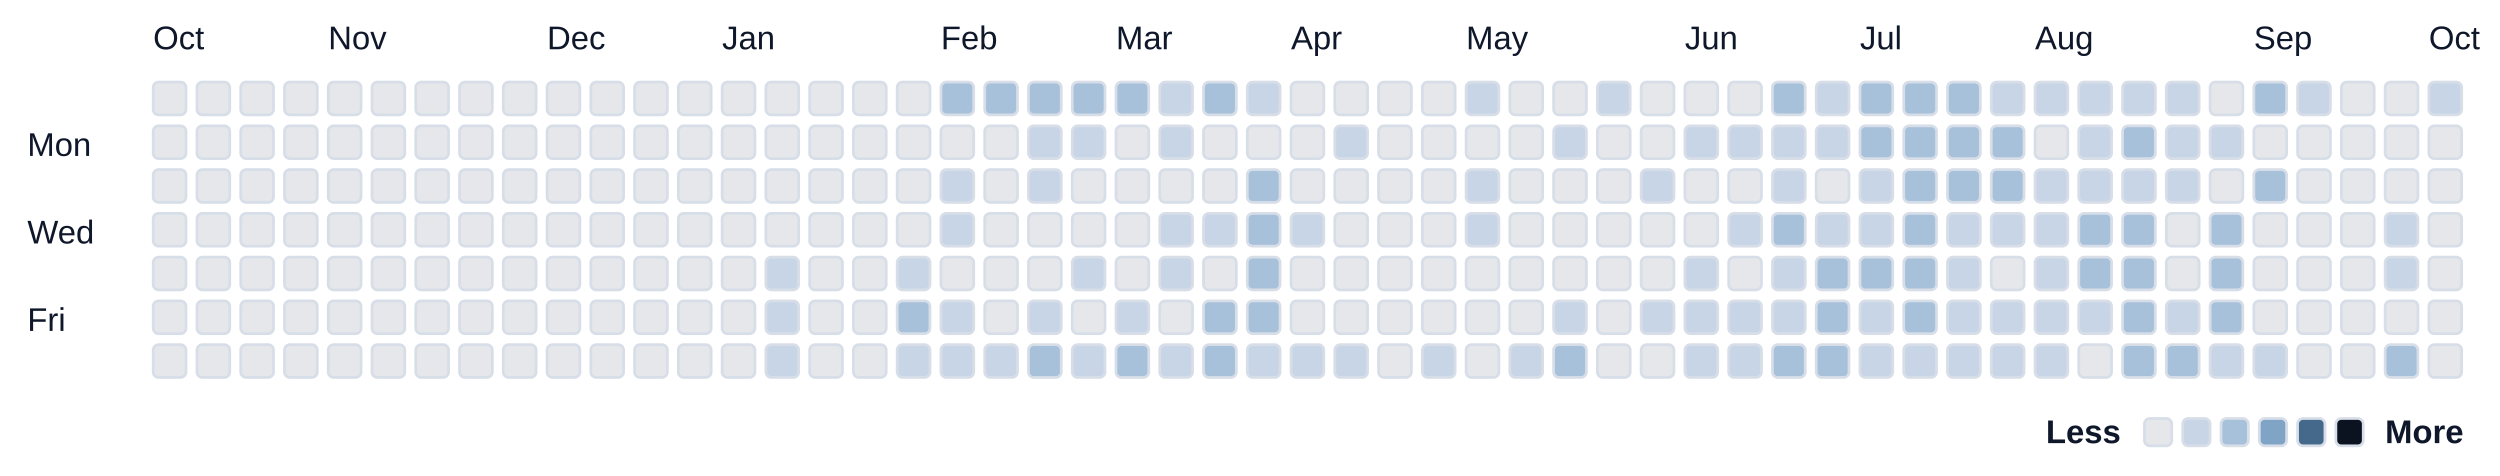
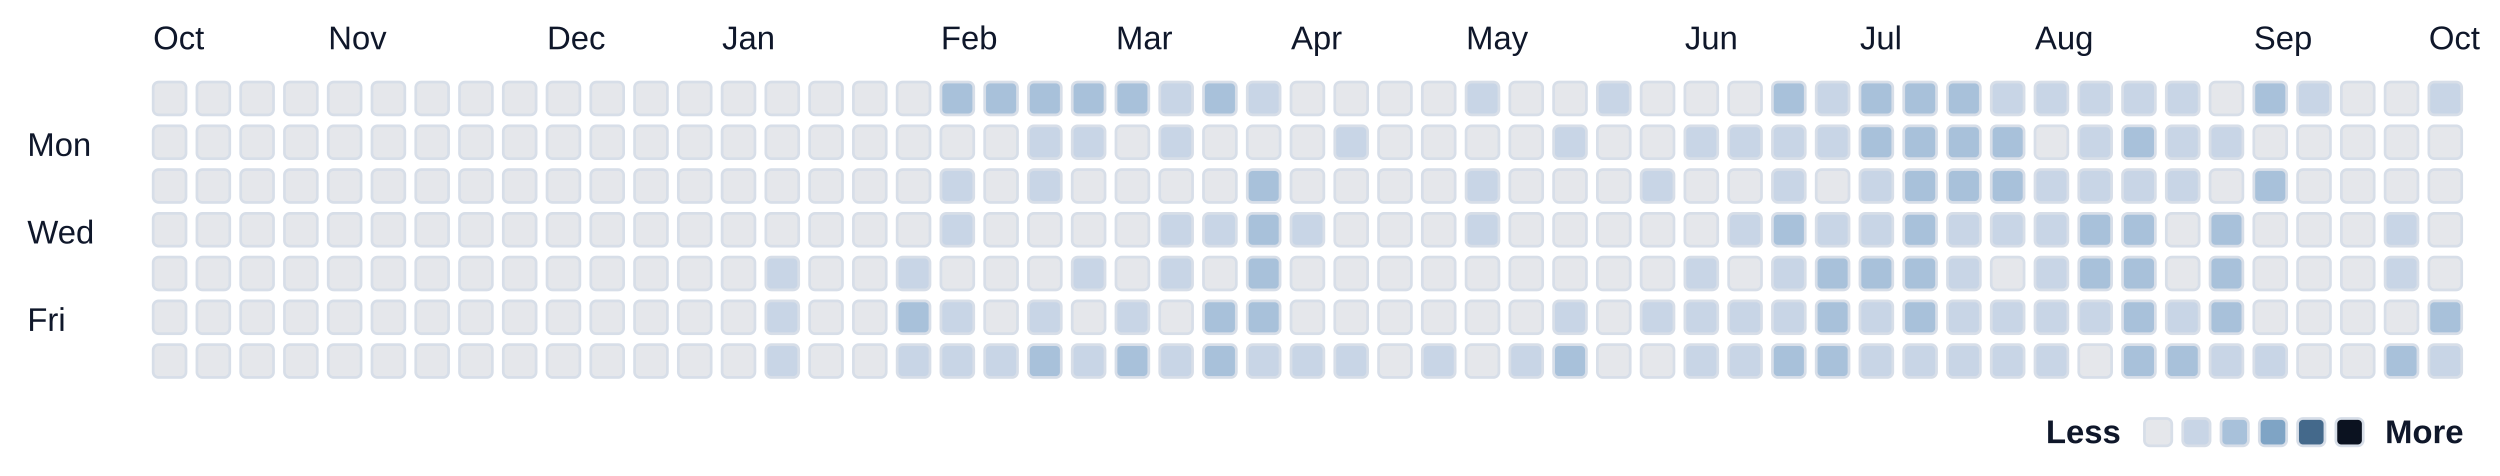
<svg xmlns="http://www.w3.org/2000/svg" baseProfile="tiny" height="174" version="1.2" width="914">
  <defs />
  <text fill="#0F172A" font-family="Segoe UI, Arial, sans-serif" font-size="12px" x="56" y="18">Oct</text>
  <text fill="#0F172A" font-family="Segoe UI, Arial, sans-serif" font-size="12px" x="120" y="18">Nov</text>
  <text fill="#0F172A" font-family="Segoe UI, Arial, sans-serif" font-size="12px" x="200" y="18">Dec</text>
  <text fill="#0F172A" font-family="Segoe UI, Arial, sans-serif" font-size="12px" x="264" y="18">Jan</text>
  <text fill="#0F172A" font-family="Segoe UI, Arial, sans-serif" font-size="12px" x="344" y="18">Feb</text>
  <text fill="#0F172A" font-family="Segoe UI, Arial, sans-serif" font-size="12px" x="408" y="18">Mar</text>
  <text fill="#0F172A" font-family="Segoe UI, Arial, sans-serif" font-size="12px" x="472" y="18">Apr</text>
  <text fill="#0F172A" font-family="Segoe UI, Arial, sans-serif" font-size="12px" x="536" y="18">May</text>
  <text fill="#0F172A" font-family="Segoe UI, Arial, sans-serif" font-size="12px" x="616" y="18">Jun</text>
  <text fill="#0F172A" font-family="Segoe UI, Arial, sans-serif" font-size="12px" x="680" y="18">Jul</text>
  <text fill="#0F172A" font-family="Segoe UI, Arial, sans-serif" font-size="12px" x="744" y="18">Aug</text>
  <text fill="#0F172A" font-family="Segoe UI, Arial, sans-serif" font-size="12px" x="824" y="18">Sep</text>
  <text fill="#0F172A" font-family="Segoe UI, Arial, sans-serif" font-size="12px" x="888" y="18">Oct</text>
  <text fill="#0F172A" font-family="Segoe UI, Arial, sans-serif" font-size="12px" x="10" y="57">Mon</text>
  <text fill="#0F172A" font-family="Segoe UI, Arial, sans-serif" font-size="12px" x="10" y="89">Wed</text>
  <text fill="#0F172A" font-family="Segoe UI, Arial, sans-serif" font-size="12px" x="10" y="121">Fri</text>
  <rect fill="#E5E7EB" height="12" rx="2" ry="2" stroke="#D7DEE8" stroke-width="1" width="12" x="56" y="30" />
  <rect fill="#E5E7EB" height="12" rx="2" ry="2" stroke="#D7DEE8" stroke-width="1" width="12" x="56" y="46" />
  <rect fill="#E5E7EB" height="12" rx="2" ry="2" stroke="#D7DEE8" stroke-width="1" width="12" x="56" y="62" />
  <rect fill="#E5E7EB" height="12" rx="2" ry="2" stroke="#D7DEE8" stroke-width="1" width="12" x="56" y="78" />
  <rect fill="#E5E7EB" height="12" rx="2" ry="2" stroke="#D7DEE8" stroke-width="1" width="12" x="56" y="94" />
  <rect fill="#E5E7EB" height="12" rx="2" ry="2" stroke="#D7DEE8" stroke-width="1" width="12" x="56" y="110" />
  <rect fill="#E5E7EB" height="12" rx="2" ry="2" stroke="#D7DEE8" stroke-width="1" width="12" x="56" y="126" />
  <rect fill="#E5E7EB" height="12" rx="2" ry="2" stroke="#D7DEE8" stroke-width="1" width="12" x="72" y="30" />
  <rect fill="#E5E7EB" height="12" rx="2" ry="2" stroke="#D7DEE8" stroke-width="1" width="12" x="72" y="46" />
  <rect fill="#E5E7EB" height="12" rx="2" ry="2" stroke="#D7DEE8" stroke-width="1" width="12" x="72" y="62" />
  <rect fill="#E5E7EB" height="12" rx="2" ry="2" stroke="#D7DEE8" stroke-width="1" width="12" x="72" y="78" />
  <rect fill="#E5E7EB" height="12" rx="2" ry="2" stroke="#D7DEE8" stroke-width="1" width="12" x="72" y="94" />
  <rect fill="#E5E7EB" height="12" rx="2" ry="2" stroke="#D7DEE8" stroke-width="1" width="12" x="72" y="110" />
  <rect fill="#E5E7EB" height="12" rx="2" ry="2" stroke="#D7DEE8" stroke-width="1" width="12" x="72" y="126" />
  <rect fill="#E5E7EB" height="12" rx="2" ry="2" stroke="#D7DEE8" stroke-width="1" width="12" x="88" y="30" />
  <rect fill="#E5E7EB" height="12" rx="2" ry="2" stroke="#D7DEE8" stroke-width="1" width="12" x="88" y="46" />
  <rect fill="#E5E7EB" height="12" rx="2" ry="2" stroke="#D7DEE8" stroke-width="1" width="12" x="88" y="62" />
  <rect fill="#E5E7EB" height="12" rx="2" ry="2" stroke="#D7DEE8" stroke-width="1" width="12" x="88" y="78" />
  <rect fill="#E5E7EB" height="12" rx="2" ry="2" stroke="#D7DEE8" stroke-width="1" width="12" x="88" y="94" />
  <rect fill="#E5E7EB" height="12" rx="2" ry="2" stroke="#D7DEE8" stroke-width="1" width="12" x="88" y="110" />
  <rect fill="#E5E7EB" height="12" rx="2" ry="2" stroke="#D7DEE8" stroke-width="1" width="12" x="88" y="126" />
  <rect fill="#E5E7EB" height="12" rx="2" ry="2" stroke="#D7DEE8" stroke-width="1" width="12" x="104" y="30" />
  <rect fill="#E5E7EB" height="12" rx="2" ry="2" stroke="#D7DEE8" stroke-width="1" width="12" x="104" y="46" />
  <rect fill="#E5E7EB" height="12" rx="2" ry="2" stroke="#D7DEE8" stroke-width="1" width="12" x="104" y="62" />
  <rect fill="#E5E7EB" height="12" rx="2" ry="2" stroke="#D7DEE8" stroke-width="1" width="12" x="104" y="78" />
  <rect fill="#E5E7EB" height="12" rx="2" ry="2" stroke="#D7DEE8" stroke-width="1" width="12" x="104" y="94" />
  <rect fill="#E5E7EB" height="12" rx="2" ry="2" stroke="#D7DEE8" stroke-width="1" width="12" x="104" y="110" />
  <rect fill="#E5E7EB" height="12" rx="2" ry="2" stroke="#D7DEE8" stroke-width="1" width="12" x="104" y="126" />
  <rect fill="#E5E7EB" height="12" rx="2" ry="2" stroke="#D7DEE8" stroke-width="1" width="12" x="120" y="30" />
  <rect fill="#E5E7EB" height="12" rx="2" ry="2" stroke="#D7DEE8" stroke-width="1" width="12" x="120" y="46" />
  <rect fill="#E5E7EB" height="12" rx="2" ry="2" stroke="#D7DEE8" stroke-width="1" width="12" x="120" y="62" />
  <rect fill="#E5E7EB" height="12" rx="2" ry="2" stroke="#D7DEE8" stroke-width="1" width="12" x="120" y="78" />
  <rect fill="#E5E7EB" height="12" rx="2" ry="2" stroke="#D7DEE8" stroke-width="1" width="12" x="120" y="94" />
  <rect fill="#E5E7EB" height="12" rx="2" ry="2" stroke="#D7DEE8" stroke-width="1" width="12" x="120" y="110" />
  <rect fill="#E5E7EB" height="12" rx="2" ry="2" stroke="#D7DEE8" stroke-width="1" width="12" x="120" y="126" />
  <rect fill="#E5E7EB" height="12" rx="2" ry="2" stroke="#D7DEE8" stroke-width="1" width="12" x="136" y="30" />
  <rect fill="#E5E7EB" height="12" rx="2" ry="2" stroke="#D7DEE8" stroke-width="1" width="12" x="136" y="46" />
  <rect fill="#E5E7EB" height="12" rx="2" ry="2" stroke="#D7DEE8" stroke-width="1" width="12" x="136" y="62" />
  <rect fill="#E5E7EB" height="12" rx="2" ry="2" stroke="#D7DEE8" stroke-width="1" width="12" x="136" y="78" />
  <rect fill="#E5E7EB" height="12" rx="2" ry="2" stroke="#D7DEE8" stroke-width="1" width="12" x="136" y="94" />
  <rect fill="#E5E7EB" height="12" rx="2" ry="2" stroke="#D7DEE8" stroke-width="1" width="12" x="136" y="110" />
  <rect fill="#E5E7EB" height="12" rx="2" ry="2" stroke="#D7DEE8" stroke-width="1" width="12" x="136" y="126" />
  <rect fill="#E5E7EB" height="12" rx="2" ry="2" stroke="#D7DEE8" stroke-width="1" width="12" x="152" y="30" />
  <rect fill="#E5E7EB" height="12" rx="2" ry="2" stroke="#D7DEE8" stroke-width="1" width="12" x="152" y="46" />
  <rect fill="#E5E7EB" height="12" rx="2" ry="2" stroke="#D7DEE8" stroke-width="1" width="12" x="152" y="62" />
  <rect fill="#E5E7EB" height="12" rx="2" ry="2" stroke="#D7DEE8" stroke-width="1" width="12" x="152" y="78" />
  <rect fill="#E5E7EB" height="12" rx="2" ry="2" stroke="#D7DEE8" stroke-width="1" width="12" x="152" y="94" />
  <rect fill="#E5E7EB" height="12" rx="2" ry="2" stroke="#D7DEE8" stroke-width="1" width="12" x="152" y="110" />
  <rect fill="#E5E7EB" height="12" rx="2" ry="2" stroke="#D7DEE8" stroke-width="1" width="12" x="152" y="126" />
  <rect fill="#E5E7EB" height="12" rx="2" ry="2" stroke="#D7DEE8" stroke-width="1" width="12" x="168" y="30" />
  <rect fill="#E5E7EB" height="12" rx="2" ry="2" stroke="#D7DEE8" stroke-width="1" width="12" x="168" y="46" />
  <rect fill="#E5E7EB" height="12" rx="2" ry="2" stroke="#D7DEE8" stroke-width="1" width="12" x="168" y="62" />
  <rect fill="#E5E7EB" height="12" rx="2" ry="2" stroke="#D7DEE8" stroke-width="1" width="12" x="168" y="78" />
  <rect fill="#E5E7EB" height="12" rx="2" ry="2" stroke="#D7DEE8" stroke-width="1" width="12" x="168" y="94" />
  <rect fill="#E5E7EB" height="12" rx="2" ry="2" stroke="#D7DEE8" stroke-width="1" width="12" x="168" y="110" />
  <rect fill="#E5E7EB" height="12" rx="2" ry="2" stroke="#D7DEE8" stroke-width="1" width="12" x="168" y="126" />
  <rect fill="#E5E7EB" height="12" rx="2" ry="2" stroke="#D7DEE8" stroke-width="1" width="12" x="184" y="30" />
  <rect fill="#E5E7EB" height="12" rx="2" ry="2" stroke="#D7DEE8" stroke-width="1" width="12" x="184" y="46" />
  <rect fill="#E5E7EB" height="12" rx="2" ry="2" stroke="#D7DEE8" stroke-width="1" width="12" x="184" y="62" />
  <rect fill="#E5E7EB" height="12" rx="2" ry="2" stroke="#D7DEE8" stroke-width="1" width="12" x="184" y="78" />
  <rect fill="#E5E7EB" height="12" rx="2" ry="2" stroke="#D7DEE8" stroke-width="1" width="12" x="184" y="94" />
  <rect fill="#E5E7EB" height="12" rx="2" ry="2" stroke="#D7DEE8" stroke-width="1" width="12" x="184" y="110" />
  <rect fill="#E5E7EB" height="12" rx="2" ry="2" stroke="#D7DEE8" stroke-width="1" width="12" x="184" y="126" />
  <rect fill="#E5E7EB" height="12" rx="2" ry="2" stroke="#D7DEE8" stroke-width="1" width="12" x="200" y="30" />
  <rect fill="#E5E7EB" height="12" rx="2" ry="2" stroke="#D7DEE8" stroke-width="1" width="12" x="200" y="46" />
  <rect fill="#E5E7EB" height="12" rx="2" ry="2" stroke="#D7DEE8" stroke-width="1" width="12" x="200" y="62" />
  <rect fill="#E5E7EB" height="12" rx="2" ry="2" stroke="#D7DEE8" stroke-width="1" width="12" x="200" y="78" />
  <rect fill="#E5E7EB" height="12" rx="2" ry="2" stroke="#D7DEE8" stroke-width="1" width="12" x="200" y="94" />
  <rect fill="#E5E7EB" height="12" rx="2" ry="2" stroke="#D7DEE8" stroke-width="1" width="12" x="200" y="110" />
  <rect fill="#E5E7EB" height="12" rx="2" ry="2" stroke="#D7DEE8" stroke-width="1" width="12" x="200" y="126" />
  <rect fill="#E5E7EB" height="12" rx="2" ry="2" stroke="#D7DEE8" stroke-width="1" width="12" x="216" y="30" />
  <rect fill="#E5E7EB" height="12" rx="2" ry="2" stroke="#D7DEE8" stroke-width="1" width="12" x="216" y="46" />
  <rect fill="#E5E7EB" height="12" rx="2" ry="2" stroke="#D7DEE8" stroke-width="1" width="12" x="216" y="62" />
  <rect fill="#E5E7EB" height="12" rx="2" ry="2" stroke="#D7DEE8" stroke-width="1" width="12" x="216" y="78" />
  <rect fill="#E5E7EB" height="12" rx="2" ry="2" stroke="#D7DEE8" stroke-width="1" width="12" x="216" y="94" />
  <rect fill="#E5E7EB" height="12" rx="2" ry="2" stroke="#D7DEE8" stroke-width="1" width="12" x="216" y="110" />
  <rect fill="#E5E7EB" height="12" rx="2" ry="2" stroke="#D7DEE8" stroke-width="1" width="12" x="216" y="126" />
  <rect fill="#E5E7EB" height="12" rx="2" ry="2" stroke="#D7DEE8" stroke-width="1" width="12" x="232" y="30" />
  <rect fill="#E5E7EB" height="12" rx="2" ry="2" stroke="#D7DEE8" stroke-width="1" width="12" x="232" y="46" />
  <rect fill="#E5E7EB" height="12" rx="2" ry="2" stroke="#D7DEE8" stroke-width="1" width="12" x="232" y="62" />
  <rect fill="#E5E7EB" height="12" rx="2" ry="2" stroke="#D7DEE8" stroke-width="1" width="12" x="232" y="78" />
  <rect fill="#E5E7EB" height="12" rx="2" ry="2" stroke="#D7DEE8" stroke-width="1" width="12" x="232" y="94" />
  <rect fill="#E5E7EB" height="12" rx="2" ry="2" stroke="#D7DEE8" stroke-width="1" width="12" x="232" y="110" />
  <rect fill="#E5E7EB" height="12" rx="2" ry="2" stroke="#D7DEE8" stroke-width="1" width="12" x="232" y="126" />
  <rect fill="#E5E7EB" height="12" rx="2" ry="2" stroke="#D7DEE8" stroke-width="1" width="12" x="248" y="30" />
  <rect fill="#E5E7EB" height="12" rx="2" ry="2" stroke="#D7DEE8" stroke-width="1" width="12" x="248" y="46" />
  <rect fill="#E5E7EB" height="12" rx="2" ry="2" stroke="#D7DEE8" stroke-width="1" width="12" x="248" y="62" />
  <rect fill="#E5E7EB" height="12" rx="2" ry="2" stroke="#D7DEE8" stroke-width="1" width="12" x="248" y="78" />
  <rect fill="#E5E7EB" height="12" rx="2" ry="2" stroke="#D7DEE8" stroke-width="1" width="12" x="248" y="94" />
  <rect fill="#E5E7EB" height="12" rx="2" ry="2" stroke="#D7DEE8" stroke-width="1" width="12" x="248" y="110" />
  <rect fill="#E5E7EB" height="12" rx="2" ry="2" stroke="#D7DEE8" stroke-width="1" width="12" x="248" y="126" />
  <rect fill="#E5E7EB" height="12" rx="2" ry="2" stroke="#D7DEE8" stroke-width="1" width="12" x="264" y="30" />
  <rect fill="#E5E7EB" height="12" rx="2" ry="2" stroke="#D7DEE8" stroke-width="1" width="12" x="264" y="46" />
  <rect fill="#E5E7EB" height="12" rx="2" ry="2" stroke="#D7DEE8" stroke-width="1" width="12" x="264" y="62" />
  <rect fill="#E5E7EB" height="12" rx="2" ry="2" stroke="#D7DEE8" stroke-width="1" width="12" x="264" y="78" />
  <rect fill="#E5E7EB" height="12" rx="2" ry="2" stroke="#D7DEE8" stroke-width="1" width="12" x="264" y="94" />
  <rect fill="#E5E7EB" height="12" rx="2" ry="2" stroke="#D7DEE8" stroke-width="1" width="12" x="264" y="110" />
  <rect fill="#E5E7EB" height="12" rx="2" ry="2" stroke="#D7DEE8" stroke-width="1" width="12" x="264" y="126" />
  <rect fill="#E5E7EB" height="12" rx="2" ry="2" stroke="#D7DEE8" stroke-width="1" width="12" x="280" y="30" />
  <rect fill="#E5E7EB" height="12" rx="2" ry="2" stroke="#D7DEE8" stroke-width="1" width="12" x="280" y="46" />
  <rect fill="#E5E7EB" height="12" rx="2" ry="2" stroke="#D7DEE8" stroke-width="1" width="12" x="280" y="62" />
  <rect fill="#E5E7EB" height="12" rx="2" ry="2" stroke="#D7DEE8" stroke-width="1" width="12" x="280" y="78" />
  <rect fill="#C8D5E6" height="12" rx="2" ry="2" stroke="#D7DEE8" stroke-width="1" width="12" x="280" y="94" />
  <rect fill="#C8D5E6" height="12" rx="2" ry="2" stroke="#D7DEE8" stroke-width="1" width="12" x="280" y="110" />
  <rect fill="#C8D5E6" height="12" rx="2" ry="2" stroke="#D7DEE8" stroke-width="1" width="12" x="280" y="126" />
  <rect fill="#E5E7EB" height="12" rx="2" ry="2" stroke="#D7DEE8" stroke-width="1" width="12" x="296" y="30" />
  <rect fill="#E5E7EB" height="12" rx="2" ry="2" stroke="#D7DEE8" stroke-width="1" width="12" x="296" y="46" />
  <rect fill="#E5E7EB" height="12" rx="2" ry="2" stroke="#D7DEE8" stroke-width="1" width="12" x="296" y="62" />
  <rect fill="#E5E7EB" height="12" rx="2" ry="2" stroke="#D7DEE8" stroke-width="1" width="12" x="296" y="78" />
  <rect fill="#E5E7EB" height="12" rx="2" ry="2" stroke="#D7DEE8" stroke-width="1" width="12" x="296" y="94" />
  <rect fill="#E5E7EB" height="12" rx="2" ry="2" stroke="#D7DEE8" stroke-width="1" width="12" x="296" y="110" />
  <rect fill="#E5E7EB" height="12" rx="2" ry="2" stroke="#D7DEE8" stroke-width="1" width="12" x="296" y="126" />
  <rect fill="#E5E7EB" height="12" rx="2" ry="2" stroke="#D7DEE8" stroke-width="1" width="12" x="312" y="30" />
  <rect fill="#E5E7EB" height="12" rx="2" ry="2" stroke="#D7DEE8" stroke-width="1" width="12" x="312" y="46" />
  <rect fill="#E5E7EB" height="12" rx="2" ry="2" stroke="#D7DEE8" stroke-width="1" width="12" x="312" y="62" />
  <rect fill="#E5E7EB" height="12" rx="2" ry="2" stroke="#D7DEE8" stroke-width="1" width="12" x="312" y="78" />
  <rect fill="#E5E7EB" height="12" rx="2" ry="2" stroke="#D7DEE8" stroke-width="1" width="12" x="312" y="94" />
  <rect fill="#E5E7EB" height="12" rx="2" ry="2" stroke="#D7DEE8" stroke-width="1" width="12" x="312" y="110" />
  <rect fill="#E5E7EB" height="12" rx="2" ry="2" stroke="#D7DEE8" stroke-width="1" width="12" x="312" y="126" />
  <rect fill="#E5E7EB" height="12" rx="2" ry="2" stroke="#D7DEE8" stroke-width="1" width="12" x="328" y="30" />
  <rect fill="#E5E7EB" height="12" rx="2" ry="2" stroke="#D7DEE8" stroke-width="1" width="12" x="328" y="46" />
  <rect fill="#E5E7EB" height="12" rx="2" ry="2" stroke="#D7DEE8" stroke-width="1" width="12" x="328" y="62" />
  <rect fill="#E5E7EB" height="12" rx="2" ry="2" stroke="#D7DEE8" stroke-width="1" width="12" x="328" y="78" />
  <rect fill="#C8D5E6" height="12" rx="2" ry="2" stroke="#D7DEE8" stroke-width="1" width="12" x="328" y="94" />
  <rect fill="#A8C1DA" height="12" rx="2" ry="2" stroke="#D7DEE8" stroke-width="1" width="12" x="328" y="110" />
  <rect fill="#C8D5E6" height="12" rx="2" ry="2" stroke="#D7DEE8" stroke-width="1" width="12" x="328" y="126" />
  <rect fill="#A8C1DA" height="12" rx="2" ry="2" stroke="#D7DEE8" stroke-width="1" width="12" x="344" y="30" />
  <rect fill="#E5E7EB" height="12" rx="2" ry="2" stroke="#D7DEE8" stroke-width="1" width="12" x="344" y="46" />
  <rect fill="#C8D5E6" height="12" rx="2" ry="2" stroke="#D7DEE8" stroke-width="1" width="12" x="344" y="62" />
  <rect fill="#C8D5E6" height="12" rx="2" ry="2" stroke="#D7DEE8" stroke-width="1" width="12" x="344" y="78" />
  <rect fill="#E5E7EB" height="12" rx="2" ry="2" stroke="#D7DEE8" stroke-width="1" width="12" x="344" y="94" />
  <rect fill="#C8D5E6" height="12" rx="2" ry="2" stroke="#D7DEE8" stroke-width="1" width="12" x="344" y="110" />
  <rect fill="#C8D5E6" height="12" rx="2" ry="2" stroke="#D7DEE8" stroke-width="1" width="12" x="344" y="126" />
  <rect fill="#A8C1DA" height="12" rx="2" ry="2" stroke="#D7DEE8" stroke-width="1" width="12" x="360" y="30" />
  <rect fill="#E5E7EB" height="12" rx="2" ry="2" stroke="#D7DEE8" stroke-width="1" width="12" x="360" y="46" />
  <rect fill="#E5E7EB" height="12" rx="2" ry="2" stroke="#D7DEE8" stroke-width="1" width="12" x="360" y="62" />
  <rect fill="#E5E7EB" height="12" rx="2" ry="2" stroke="#D7DEE8" stroke-width="1" width="12" x="360" y="78" />
  <rect fill="#E5E7EB" height="12" rx="2" ry="2" stroke="#D7DEE8" stroke-width="1" width="12" x="360" y="94" />
  <rect fill="#E5E7EB" height="12" rx="2" ry="2" stroke="#D7DEE8" stroke-width="1" width="12" x="360" y="110" />
  <rect fill="#C8D5E6" height="12" rx="2" ry="2" stroke="#D7DEE8" stroke-width="1" width="12" x="360" y="126" />
  <rect fill="#A8C1DA" height="12" rx="2" ry="2" stroke="#D7DEE8" stroke-width="1" width="12" x="376" y="30" />
  <rect fill="#C8D5E6" height="12" rx="2" ry="2" stroke="#D7DEE8" stroke-width="1" width="12" x="376" y="46" />
  <rect fill="#C8D5E6" height="12" rx="2" ry="2" stroke="#D7DEE8" stroke-width="1" width="12" x="376" y="62" />
  <rect fill="#E5E7EB" height="12" rx="2" ry="2" stroke="#D7DEE8" stroke-width="1" width="12" x="376" y="78" />
  <rect fill="#E5E7EB" height="12" rx="2" ry="2" stroke="#D7DEE8" stroke-width="1" width="12" x="376" y="94" />
  <rect fill="#C8D5E6" height="12" rx="2" ry="2" stroke="#D7DEE8" stroke-width="1" width="12" x="376" y="110" />
  <rect fill="#A8C1DA" height="12" rx="2" ry="2" stroke="#D7DEE8" stroke-width="1" width="12" x="376" y="126" />
  <rect fill="#A8C1DA" height="12" rx="2" ry="2" stroke="#D7DEE8" stroke-width="1" width="12" x="392" y="30" />
  <rect fill="#C8D5E6" height="12" rx="2" ry="2" stroke="#D7DEE8" stroke-width="1" width="12" x="392" y="46" />
  <rect fill="#E5E7EB" height="12" rx="2" ry="2" stroke="#D7DEE8" stroke-width="1" width="12" x="392" y="62" />
  <rect fill="#E5E7EB" height="12" rx="2" ry="2" stroke="#D7DEE8" stroke-width="1" width="12" x="392" y="78" />
  <rect fill="#C8D5E6" height="12" rx="2" ry="2" stroke="#D7DEE8" stroke-width="1" width="12" x="392" y="94" />
  <rect fill="#E5E7EB" height="12" rx="2" ry="2" stroke="#D7DEE8" stroke-width="1" width="12" x="392" y="110" />
  <rect fill="#C8D5E6" height="12" rx="2" ry="2" stroke="#D7DEE8" stroke-width="1" width="12" x="392" y="126" />
  <rect fill="#A8C1DA" height="12" rx="2" ry="2" stroke="#D7DEE8" stroke-width="1" width="12" x="408" y="30" />
  <rect fill="#E5E7EB" height="12" rx="2" ry="2" stroke="#D7DEE8" stroke-width="1" width="12" x="408" y="46" />
  <rect fill="#E5E7EB" height="12" rx="2" ry="2" stroke="#D7DEE8" stroke-width="1" width="12" x="408" y="62" />
  <rect fill="#E5E7EB" height="12" rx="2" ry="2" stroke="#D7DEE8" stroke-width="1" width="12" x="408" y="78" />
  <rect fill="#E5E7EB" height="12" rx="2" ry="2" stroke="#D7DEE8" stroke-width="1" width="12" x="408" y="94" />
  <rect fill="#C8D5E6" height="12" rx="2" ry="2" stroke="#D7DEE8" stroke-width="1" width="12" x="408" y="110" />
  <rect fill="#A8C1DA" height="12" rx="2" ry="2" stroke="#D7DEE8" stroke-width="1" width="12" x="408" y="126" />
  <rect fill="#C8D5E6" height="12" rx="2" ry="2" stroke="#D7DEE8" stroke-width="1" width="12" x="424" y="30" />
  <rect fill="#C8D5E6" height="12" rx="2" ry="2" stroke="#D7DEE8" stroke-width="1" width="12" x="424" y="46" />
  <rect fill="#E5E7EB" height="12" rx="2" ry="2" stroke="#D7DEE8" stroke-width="1" width="12" x="424" y="62" />
  <rect fill="#C8D5E6" height="12" rx="2" ry="2" stroke="#D7DEE8" stroke-width="1" width="12" x="424" y="78" />
  <rect fill="#C8D5E6" height="12" rx="2" ry="2" stroke="#D7DEE8" stroke-width="1" width="12" x="424" y="94" />
  <rect fill="#E5E7EB" height="12" rx="2" ry="2" stroke="#D7DEE8" stroke-width="1" width="12" x="424" y="110" />
  <rect fill="#C8D5E6" height="12" rx="2" ry="2" stroke="#D7DEE8" stroke-width="1" width="12" x="424" y="126" />
  <rect fill="#A8C1DA" height="12" rx="2" ry="2" stroke="#D7DEE8" stroke-width="1" width="12" x="440" y="30" />
  <rect fill="#E5E7EB" height="12" rx="2" ry="2" stroke="#D7DEE8" stroke-width="1" width="12" x="440" y="46" />
  <rect fill="#E5E7EB" height="12" rx="2" ry="2" stroke="#D7DEE8" stroke-width="1" width="12" x="440" y="62" />
  <rect fill="#C8D5E6" height="12" rx="2" ry="2" stroke="#D7DEE8" stroke-width="1" width="12" x="440" y="78" />
  <rect fill="#E5E7EB" height="12" rx="2" ry="2" stroke="#D7DEE8" stroke-width="1" width="12" x="440" y="94" />
  <rect fill="#A8C1DA" height="12" rx="2" ry="2" stroke="#D7DEE8" stroke-width="1" width="12" x="440" y="110" />
  <rect fill="#A8C1DA" height="12" rx="2" ry="2" stroke="#D7DEE8" stroke-width="1" width="12" x="440" y="126" />
  <rect fill="#C8D5E6" height="12" rx="2" ry="2" stroke="#D7DEE8" stroke-width="1" width="12" x="456" y="30" />
  <rect fill="#E5E7EB" height="12" rx="2" ry="2" stroke="#D7DEE8" stroke-width="1" width="12" x="456" y="46" />
  <rect fill="#A8C1DA" height="12" rx="2" ry="2" stroke="#D7DEE8" stroke-width="1" width="12" x="456" y="62" />
  <rect fill="#A8C1DA" height="12" rx="2" ry="2" stroke="#D7DEE8" stroke-width="1" width="12" x="456" y="78" />
  <rect fill="#A8C1DA" height="12" rx="2" ry="2" stroke="#D7DEE8" stroke-width="1" width="12" x="456" y="94" />
  <rect fill="#A8C1DA" height="12" rx="2" ry="2" stroke="#D7DEE8" stroke-width="1" width="12" x="456" y="110" />
  <rect fill="#C8D5E6" height="12" rx="2" ry="2" stroke="#D7DEE8" stroke-width="1" width="12" x="456" y="126" />
  <rect fill="#E5E7EB" height="12" rx="2" ry="2" stroke="#D7DEE8" stroke-width="1" width="12" x="472" y="30" />
  <rect fill="#E5E7EB" height="12" rx="2" ry="2" stroke="#D7DEE8" stroke-width="1" width="12" x="472" y="46" />
  <rect fill="#E5E7EB" height="12" rx="2" ry="2" stroke="#D7DEE8" stroke-width="1" width="12" x="472" y="62" />
  <rect fill="#C8D5E6" height="12" rx="2" ry="2" stroke="#D7DEE8" stroke-width="1" width="12" x="472" y="78" />
  <rect fill="#E5E7EB" height="12" rx="2" ry="2" stroke="#D7DEE8" stroke-width="1" width="12" x="472" y="94" />
  <rect fill="#E5E7EB" height="12" rx="2" ry="2" stroke="#D7DEE8" stroke-width="1" width="12" x="472" y="110" />
  <rect fill="#C8D5E6" height="12" rx="2" ry="2" stroke="#D7DEE8" stroke-width="1" width="12" x="472" y="126" />
  <rect fill="#E5E7EB" height="12" rx="2" ry="2" stroke="#D7DEE8" stroke-width="1" width="12" x="488" y="30" />
  <rect fill="#C8D5E6" height="12" rx="2" ry="2" stroke="#D7DEE8" stroke-width="1" width="12" x="488" y="46" />
  <rect fill="#E5E7EB" height="12" rx="2" ry="2" stroke="#D7DEE8" stroke-width="1" width="12" x="488" y="62" />
  <rect fill="#E5E7EB" height="12" rx="2" ry="2" stroke="#D7DEE8" stroke-width="1" width="12" x="488" y="78" />
  <rect fill="#E5E7EB" height="12" rx="2" ry="2" stroke="#D7DEE8" stroke-width="1" width="12" x="488" y="94" />
  <rect fill="#E5E7EB" height="12" rx="2" ry="2" stroke="#D7DEE8" stroke-width="1" width="12" x="488" y="110" />
  <rect fill="#C8D5E6" height="12" rx="2" ry="2" stroke="#D7DEE8" stroke-width="1" width="12" x="488" y="126" />
  <rect fill="#E5E7EB" height="12" rx="2" ry="2" stroke="#D7DEE8" stroke-width="1" width="12" x="504" y="30" />
  <rect fill="#E5E7EB" height="12" rx="2" ry="2" stroke="#D7DEE8" stroke-width="1" width="12" x="504" y="46" />
  <rect fill="#E5E7EB" height="12" rx="2" ry="2" stroke="#D7DEE8" stroke-width="1" width="12" x="504" y="62" />
  <rect fill="#E5E7EB" height="12" rx="2" ry="2" stroke="#D7DEE8" stroke-width="1" width="12" x="504" y="78" />
  <rect fill="#E5E7EB" height="12" rx="2" ry="2" stroke="#D7DEE8" stroke-width="1" width="12" x="504" y="94" />
  <rect fill="#E5E7EB" height="12" rx="2" ry="2" stroke="#D7DEE8" stroke-width="1" width="12" x="504" y="110" />
  <rect fill="#E5E7EB" height="12" rx="2" ry="2" stroke="#D7DEE8" stroke-width="1" width="12" x="504" y="126" />
  <rect fill="#E5E7EB" height="12" rx="2" ry="2" stroke="#D7DEE8" stroke-width="1" width="12" x="520" y="30" />
  <rect fill="#E5E7EB" height="12" rx="2" ry="2" stroke="#D7DEE8" stroke-width="1" width="12" x="520" y="46" />
  <rect fill="#E5E7EB" height="12" rx="2" ry="2" stroke="#D7DEE8" stroke-width="1" width="12" x="520" y="62" />
  <rect fill="#E5E7EB" height="12" rx="2" ry="2" stroke="#D7DEE8" stroke-width="1" width="12" x="520" y="78" />
  <rect fill="#E5E7EB" height="12" rx="2" ry="2" stroke="#D7DEE8" stroke-width="1" width="12" x="520" y="94" />
  <rect fill="#E5E7EB" height="12" rx="2" ry="2" stroke="#D7DEE8" stroke-width="1" width="12" x="520" y="110" />
  <rect fill="#C8D5E6" height="12" rx="2" ry="2" stroke="#D7DEE8" stroke-width="1" width="12" x="520" y="126" />
  <rect fill="#C8D5E6" height="12" rx="2" ry="2" stroke="#D7DEE8" stroke-width="1" width="12" x="536" y="30" />
  <rect fill="#E5E7EB" height="12" rx="2" ry="2" stroke="#D7DEE8" stroke-width="1" width="12" x="536" y="46" />
  <rect fill="#C8D5E6" height="12" rx="2" ry="2" stroke="#D7DEE8" stroke-width="1" width="12" x="536" y="62" />
  <rect fill="#C8D5E6" height="12" rx="2" ry="2" stroke="#D7DEE8" stroke-width="1" width="12" x="536" y="78" />
  <rect fill="#E5E7EB" height="12" rx="2" ry="2" stroke="#D7DEE8" stroke-width="1" width="12" x="536" y="94" />
  <rect fill="#E5E7EB" height="12" rx="2" ry="2" stroke="#D7DEE8" stroke-width="1" width="12" x="536" y="110" />
  <rect fill="#E5E7EB" height="12" rx="2" ry="2" stroke="#D7DEE8" stroke-width="1" width="12" x="536" y="126" />
  <rect fill="#E5E7EB" height="12" rx="2" ry="2" stroke="#D7DEE8" stroke-width="1" width="12" x="552" y="30" />
  <rect fill="#E5E7EB" height="12" rx="2" ry="2" stroke="#D7DEE8" stroke-width="1" width="12" x="552" y="46" />
  <rect fill="#E5E7EB" height="12" rx="2" ry="2" stroke="#D7DEE8" stroke-width="1" width="12" x="552" y="62" />
  <rect fill="#E5E7EB" height="12" rx="2" ry="2" stroke="#D7DEE8" stroke-width="1" width="12" x="552" y="78" />
  <rect fill="#E5E7EB" height="12" rx="2" ry="2" stroke="#D7DEE8" stroke-width="1" width="12" x="552" y="94" />
  <rect fill="#E5E7EB" height="12" rx="2" ry="2" stroke="#D7DEE8" stroke-width="1" width="12" x="552" y="110" />
  <rect fill="#C8D5E6" height="12" rx="2" ry="2" stroke="#D7DEE8" stroke-width="1" width="12" x="552" y="126" />
  <rect fill="#E5E7EB" height="12" rx="2" ry="2" stroke="#D7DEE8" stroke-width="1" width="12" x="568" y="30" />
  <rect fill="#C8D5E6" height="12" rx="2" ry="2" stroke="#D7DEE8" stroke-width="1" width="12" x="568" y="46" />
  <rect fill="#E5E7EB" height="12" rx="2" ry="2" stroke="#D7DEE8" stroke-width="1" width="12" x="568" y="62" />
  <rect fill="#E5E7EB" height="12" rx="2" ry="2" stroke="#D7DEE8" stroke-width="1" width="12" x="568" y="78" />
  <rect fill="#E5E7EB" height="12" rx="2" ry="2" stroke="#D7DEE8" stroke-width="1" width="12" x="568" y="94" />
  <rect fill="#C8D5E6" height="12" rx="2" ry="2" stroke="#D7DEE8" stroke-width="1" width="12" x="568" y="110" />
  <rect fill="#A8C1DA" height="12" rx="2" ry="2" stroke="#D7DEE8" stroke-width="1" width="12" x="568" y="126" />
  <rect fill="#C8D5E6" height="12" rx="2" ry="2" stroke="#D7DEE8" stroke-width="1" width="12" x="584" y="30" />
  <rect fill="#E5E7EB" height="12" rx="2" ry="2" stroke="#D7DEE8" stroke-width="1" width="12" x="584" y="46" />
  <rect fill="#E5E7EB" height="12" rx="2" ry="2" stroke="#D7DEE8" stroke-width="1" width="12" x="584" y="62" />
  <rect fill="#E5E7EB" height="12" rx="2" ry="2" stroke="#D7DEE8" stroke-width="1" width="12" x="584" y="78" />
  <rect fill="#E5E7EB" height="12" rx="2" ry="2" stroke="#D7DEE8" stroke-width="1" width="12" x="584" y="94" />
  <rect fill="#E5E7EB" height="12" rx="2" ry="2" stroke="#D7DEE8" stroke-width="1" width="12" x="584" y="110" />
  <rect fill="#E5E7EB" height="12" rx="2" ry="2" stroke="#D7DEE8" stroke-width="1" width="12" x="584" y="126" />
  <rect fill="#E5E7EB" height="12" rx="2" ry="2" stroke="#D7DEE8" stroke-width="1" width="12" x="600" y="30" />
  <rect fill="#E5E7EB" height="12" rx="2" ry="2" stroke="#D7DEE8" stroke-width="1" width="12" x="600" y="46" />
  <rect fill="#C8D5E6" height="12" rx="2" ry="2" stroke="#D7DEE8" stroke-width="1" width="12" x="600" y="62" />
  <rect fill="#E5E7EB" height="12" rx="2" ry="2" stroke="#D7DEE8" stroke-width="1" width="12" x="600" y="78" />
  <rect fill="#E5E7EB" height="12" rx="2" ry="2" stroke="#D7DEE8" stroke-width="1" width="12" x="600" y="94" />
  <rect fill="#C8D5E6" height="12" rx="2" ry="2" stroke="#D7DEE8" stroke-width="1" width="12" x="600" y="110" />
  <rect fill="#E5E7EB" height="12" rx="2" ry="2" stroke="#D7DEE8" stroke-width="1" width="12" x="600" y="126" />
  <rect fill="#E5E7EB" height="12" rx="2" ry="2" stroke="#D7DEE8" stroke-width="1" width="12" x="616" y="30" />
  <rect fill="#C8D5E6" height="12" rx="2" ry="2" stroke="#D7DEE8" stroke-width="1" width="12" x="616" y="46" />
  <rect fill="#E5E7EB" height="12" rx="2" ry="2" stroke="#D7DEE8" stroke-width="1" width="12" x="616" y="62" />
  <rect fill="#E5E7EB" height="12" rx="2" ry="2" stroke="#D7DEE8" stroke-width="1" width="12" x="616" y="78" />
  <rect fill="#C8D5E6" height="12" rx="2" ry="2" stroke="#D7DEE8" stroke-width="1" width="12" x="616" y="94" />
  <rect fill="#C8D5E6" height="12" rx="2" ry="2" stroke="#D7DEE8" stroke-width="1" width="12" x="616" y="110" />
  <rect fill="#C8D5E6" height="12" rx="2" ry="2" stroke="#D7DEE8" stroke-width="1" width="12" x="616" y="126" />
  <rect fill="#E5E7EB" height="12" rx="2" ry="2" stroke="#D7DEE8" stroke-width="1" width="12" x="632" y="30" />
  <rect fill="#C8D5E6" height="12" rx="2" ry="2" stroke="#D7DEE8" stroke-width="1" width="12" x="632" y="46" />
  <rect fill="#E5E7EB" height="12" rx="2" ry="2" stroke="#D7DEE8" stroke-width="1" width="12" x="632" y="62" />
  <rect fill="#C8D5E6" height="12" rx="2" ry="2" stroke="#D7DEE8" stroke-width="1" width="12" x="632" y="78" />
  <rect fill="#E5E7EB" height="12" rx="2" ry="2" stroke="#D7DEE8" stroke-width="1" width="12" x="632" y="94" />
  <rect fill="#C8D5E6" height="12" rx="2" ry="2" stroke="#D7DEE8" stroke-width="1" width="12" x="632" y="110" />
  <rect fill="#C8D5E6" height="12" rx="2" ry="2" stroke="#D7DEE8" stroke-width="1" width="12" x="632" y="126" />
  <rect fill="#A8C1DA" height="12" rx="2" ry="2" stroke="#D7DEE8" stroke-width="1" width="12" x="648" y="30" />
  <rect fill="#C8D5E6" height="12" rx="2" ry="2" stroke="#D7DEE8" stroke-width="1" width="12" x="648" y="46" />
  <rect fill="#C8D5E6" height="12" rx="2" ry="2" stroke="#D7DEE8" stroke-width="1" width="12" x="648" y="62" />
  <rect fill="#A8C1DA" height="12" rx="2" ry="2" stroke="#D7DEE8" stroke-width="1" width="12" x="648" y="78" />
  <rect fill="#C8D5E6" height="12" rx="2" ry="2" stroke="#D7DEE8" stroke-width="1" width="12" x="648" y="94" />
  <rect fill="#C8D5E6" height="12" rx="2" ry="2" stroke="#D7DEE8" stroke-width="1" width="12" x="648" y="110" />
  <rect fill="#A8C1DA" height="12" rx="2" ry="2" stroke="#D7DEE8" stroke-width="1" width="12" x="648" y="126" />
  <rect fill="#C8D5E6" height="12" rx="2" ry="2" stroke="#D7DEE8" stroke-width="1" width="12" x="664" y="30" />
  <rect fill="#C8D5E6" height="12" rx="2" ry="2" stroke="#D7DEE8" stroke-width="1" width="12" x="664" y="46" />
  <rect fill="#E5E7EB" height="12" rx="2" ry="2" stroke="#D7DEE8" stroke-width="1" width="12" x="664" y="62" />
  <rect fill="#C8D5E6" height="12" rx="2" ry="2" stroke="#D7DEE8" stroke-width="1" width="12" x="664" y="78" />
  <rect fill="#A8C1DA" height="12" rx="2" ry="2" stroke="#D7DEE8" stroke-width="1" width="12" x="664" y="94" />
  <rect fill="#A8C1DA" height="12" rx="2" ry="2" stroke="#D7DEE8" stroke-width="1" width="12" x="664" y="110" />
  <rect fill="#A8C1DA" height="12" rx="2" ry="2" stroke="#D7DEE8" stroke-width="1" width="12" x="664" y="126" />
  <rect fill="#A8C1DA" height="12" rx="2" ry="2" stroke="#D7DEE8" stroke-width="1" width="12" x="680" y="30" />
  <rect fill="#A8C1DA" height="12" rx="2" ry="2" stroke="#D7DEE8" stroke-width="1" width="12" x="680" y="46" />
  <rect fill="#C8D5E6" height="12" rx="2" ry="2" stroke="#D7DEE8" stroke-width="1" width="12" x="680" y="62" />
  <rect fill="#C8D5E6" height="12" rx="2" ry="2" stroke="#D7DEE8" stroke-width="1" width="12" x="680" y="78" />
  <rect fill="#A8C1DA" height="12" rx="2" ry="2" stroke="#D7DEE8" stroke-width="1" width="12" x="680" y="94" />
  <rect fill="#C8D5E6" height="12" rx="2" ry="2" stroke="#D7DEE8" stroke-width="1" width="12" x="680" y="110" />
  <rect fill="#C8D5E6" height="12" rx="2" ry="2" stroke="#D7DEE8" stroke-width="1" width="12" x="680" y="126" />
  <rect fill="#A8C1DA" height="12" rx="2" ry="2" stroke="#D7DEE8" stroke-width="1" width="12" x="696" y="30" />
  <rect fill="#A8C1DA" height="12" rx="2" ry="2" stroke="#D7DEE8" stroke-width="1" width="12" x="696" y="46" />
  <rect fill="#A8C1DA" height="12" rx="2" ry="2" stroke="#D7DEE8" stroke-width="1" width="12" x="696" y="62" />
  <rect fill="#A8C1DA" height="12" rx="2" ry="2" stroke="#D7DEE8" stroke-width="1" width="12" x="696" y="78" />
  <rect fill="#A8C1DA" height="12" rx="2" ry="2" stroke="#D7DEE8" stroke-width="1" width="12" x="696" y="94" />
  <rect fill="#A8C1DA" height="12" rx="2" ry="2" stroke="#D7DEE8" stroke-width="1" width="12" x="696" y="110" />
  <rect fill="#C8D5E6" height="12" rx="2" ry="2" stroke="#D7DEE8" stroke-width="1" width="12" x="696" y="126" />
  <rect fill="#A8C1DA" height="12" rx="2" ry="2" stroke="#D7DEE8" stroke-width="1" width="12" x="712" y="30" />
  <rect fill="#A8C1DA" height="12" rx="2" ry="2" stroke="#D7DEE8" stroke-width="1" width="12" x="712" y="46" />
  <rect fill="#A8C1DA" height="12" rx="2" ry="2" stroke="#D7DEE8" stroke-width="1" width="12" x="712" y="62" />
  <rect fill="#C8D5E6" height="12" rx="2" ry="2" stroke="#D7DEE8" stroke-width="1" width="12" x="712" y="78" />
  <rect fill="#C8D5E6" height="12" rx="2" ry="2" stroke="#D7DEE8" stroke-width="1" width="12" x="712" y="94" />
  <rect fill="#C8D5E6" height="12" rx="2" ry="2" stroke="#D7DEE8" stroke-width="1" width="12" x="712" y="110" />
  <rect fill="#C8D5E6" height="12" rx="2" ry="2" stroke="#D7DEE8" stroke-width="1" width="12" x="712" y="126" />
  <rect fill="#C8D5E6" height="12" rx="2" ry="2" stroke="#D7DEE8" stroke-width="1" width="12" x="728" y="30" />
  <rect fill="#A8C1DA" height="12" rx="2" ry="2" stroke="#D7DEE8" stroke-width="1" width="12" x="728" y="46" />
  <rect fill="#A8C1DA" height="12" rx="2" ry="2" stroke="#D7DEE8" stroke-width="1" width="12" x="728" y="62" />
  <rect fill="#C8D5E6" height="12" rx="2" ry="2" stroke="#D7DEE8" stroke-width="1" width="12" x="728" y="78" />
  <rect fill="#E5E7EB" height="12" rx="2" ry="2" stroke="#D7DEE8" stroke-width="1" width="12" x="728" y="94" />
  <rect fill="#C8D5E6" height="12" rx="2" ry="2" stroke="#D7DEE8" stroke-width="1" width="12" x="728" y="110" />
  <rect fill="#C8D5E6" height="12" rx="2" ry="2" stroke="#D7DEE8" stroke-width="1" width="12" x="728" y="126" />
  <rect fill="#C8D5E6" height="12" rx="2" ry="2" stroke="#D7DEE8" stroke-width="1" width="12" x="744" y="30" />
  <rect fill="#E5E7EB" height="12" rx="2" ry="2" stroke="#D7DEE8" stroke-width="1" width="12" x="744" y="46" />
  <rect fill="#C8D5E6" height="12" rx="2" ry="2" stroke="#D7DEE8" stroke-width="1" width="12" x="744" y="62" />
  <rect fill="#C8D5E6" height="12" rx="2" ry="2" stroke="#D7DEE8" stroke-width="1" width="12" x="744" y="78" />
  <rect fill="#C8D5E6" height="12" rx="2" ry="2" stroke="#D7DEE8" stroke-width="1" width="12" x="744" y="94" />
  <rect fill="#C8D5E6" height="12" rx="2" ry="2" stroke="#D7DEE8" stroke-width="1" width="12" x="744" y="110" />
  <rect fill="#C8D5E6" height="12" rx="2" ry="2" stroke="#D7DEE8" stroke-width="1" width="12" x="744" y="126" />
  <rect fill="#C8D5E6" height="12" rx="2" ry="2" stroke="#D7DEE8" stroke-width="1" width="12" x="760" y="30" />
  <rect fill="#C8D5E6" height="12" rx="2" ry="2" stroke="#D7DEE8" stroke-width="1" width="12" x="760" y="46" />
  <rect fill="#C8D5E6" height="12" rx="2" ry="2" stroke="#D7DEE8" stroke-width="1" width="12" x="760" y="62" />
  <rect fill="#A8C1DA" height="12" rx="2" ry="2" stroke="#D7DEE8" stroke-width="1" width="12" x="760" y="78" />
  <rect fill="#A8C1DA" height="12" rx="2" ry="2" stroke="#D7DEE8" stroke-width="1" width="12" x="760" y="94" />
  <rect fill="#C8D5E6" height="12" rx="2" ry="2" stroke="#D7DEE8" stroke-width="1" width="12" x="760" y="110" />
  <rect fill="#E5E7EB" height="12" rx="2" ry="2" stroke="#D7DEE8" stroke-width="1" width="12" x="760" y="126" />
  <rect fill="#C8D5E6" height="12" rx="2" ry="2" stroke="#D7DEE8" stroke-width="1" width="12" x="776" y="30" />
  <rect fill="#A8C1DA" height="12" rx="2" ry="2" stroke="#D7DEE8" stroke-width="1" width="12" x="776" y="46" />
  <rect fill="#C8D5E6" height="12" rx="2" ry="2" stroke="#D7DEE8" stroke-width="1" width="12" x="776" y="62" />
  <rect fill="#A8C1DA" height="12" rx="2" ry="2" stroke="#D7DEE8" stroke-width="1" width="12" x="776" y="78" />
  <rect fill="#A8C1DA" height="12" rx="2" ry="2" stroke="#D7DEE8" stroke-width="1" width="12" x="776" y="94" />
  <rect fill="#A8C1DA" height="12" rx="2" ry="2" stroke="#D7DEE8" stroke-width="1" width="12" x="776" y="110" />
  <rect fill="#A8C1DA" height="12" rx="2" ry="2" stroke="#D7DEE8" stroke-width="1" width="12" x="776" y="126" />
  <rect fill="#C8D5E6" height="12" rx="2" ry="2" stroke="#D7DEE8" stroke-width="1" width="12" x="792" y="30" />
  <rect fill="#C8D5E6" height="12" rx="2" ry="2" stroke="#D7DEE8" stroke-width="1" width="12" x="792" y="46" />
  <rect fill="#C8D5E6" height="12" rx="2" ry="2" stroke="#D7DEE8" stroke-width="1" width="12" x="792" y="62" />
  <rect fill="#E5E7EB" height="12" rx="2" ry="2" stroke="#D7DEE8" stroke-width="1" width="12" x="792" y="78" />
  <rect fill="#E5E7EB" height="12" rx="2" ry="2" stroke="#D7DEE8" stroke-width="1" width="12" x="792" y="94" />
  <rect fill="#C8D5E6" height="12" rx="2" ry="2" stroke="#D7DEE8" stroke-width="1" width="12" x="792" y="110" />
  <rect fill="#A8C1DA" height="12" rx="2" ry="2" stroke="#D7DEE8" stroke-width="1" width="12" x="792" y="126" />
  <rect fill="#E5E7EB" height="12" rx="2" ry="2" stroke="#D7DEE8" stroke-width="1" width="12" x="808" y="30" />
  <rect fill="#C8D5E6" height="12" rx="2" ry="2" stroke="#D7DEE8" stroke-width="1" width="12" x="808" y="46" />
  <rect fill="#E5E7EB" height="12" rx="2" ry="2" stroke="#D7DEE8" stroke-width="1" width="12" x="808" y="62" />
  <rect fill="#A8C1DA" height="12" rx="2" ry="2" stroke="#D7DEE8" stroke-width="1" width="12" x="808" y="78" />
  <rect fill="#A8C1DA" height="12" rx="2" ry="2" stroke="#D7DEE8" stroke-width="1" width="12" x="808" y="94" />
  <rect fill="#A8C1DA" height="12" rx="2" ry="2" stroke="#D7DEE8" stroke-width="1" width="12" x="808" y="110" />
  <rect fill="#C8D5E6" height="12" rx="2" ry="2" stroke="#D7DEE8" stroke-width="1" width="12" x="808" y="126" />
  <rect fill="#A8C1DA" height="12" rx="2" ry="2" stroke="#D7DEE8" stroke-width="1" width="12" x="824" y="30" />
  <rect fill="#E5E7EB" height="12" rx="2" ry="2" stroke="#D7DEE8" stroke-width="1" width="12" x="824" y="46" />
  <rect fill="#A8C1DA" height="12" rx="2" ry="2" stroke="#D7DEE8" stroke-width="1" width="12" x="824" y="62" />
  <rect fill="#E5E7EB" height="12" rx="2" ry="2" stroke="#D7DEE8" stroke-width="1" width="12" x="824" y="78" />
  <rect fill="#E5E7EB" height="12" rx="2" ry="2" stroke="#D7DEE8" stroke-width="1" width="12" x="824" y="94" />
  <rect fill="#E5E7EB" height="12" rx="2" ry="2" stroke="#D7DEE8" stroke-width="1" width="12" x="824" y="110" />
  <rect fill="#C8D5E6" height="12" rx="2" ry="2" stroke="#D7DEE8" stroke-width="1" width="12" x="824" y="126" />
  <rect fill="#C8D5E6" height="12" rx="2" ry="2" stroke="#D7DEE8" stroke-width="1" width="12" x="840" y="30" />
  <rect fill="#E5E7EB" height="12" rx="2" ry="2" stroke="#D7DEE8" stroke-width="1" width="12" x="840" y="46" />
  <rect fill="#E5E7EB" height="12" rx="2" ry="2" stroke="#D7DEE8" stroke-width="1" width="12" x="840" y="62" />
  <rect fill="#E5E7EB" height="12" rx="2" ry="2" stroke="#D7DEE8" stroke-width="1" width="12" x="840" y="78" />
  <rect fill="#E5E7EB" height="12" rx="2" ry="2" stroke="#D7DEE8" stroke-width="1" width="12" x="840" y="94" />
  <rect fill="#E5E7EB" height="12" rx="2" ry="2" stroke="#D7DEE8" stroke-width="1" width="12" x="840" y="110" />
  <rect fill="#E5E7EB" height="12" rx="2" ry="2" stroke="#D7DEE8" stroke-width="1" width="12" x="840" y="126" />
  <rect fill="#E5E7EB" height="12" rx="2" ry="2" stroke="#D7DEE8" stroke-width="1" width="12" x="856" y="30" />
  <rect fill="#E5E7EB" height="12" rx="2" ry="2" stroke="#D7DEE8" stroke-width="1" width="12" x="856" y="46" />
  <rect fill="#E5E7EB" height="12" rx="2" ry="2" stroke="#D7DEE8" stroke-width="1" width="12" x="856" y="62" />
  <rect fill="#E5E7EB" height="12" rx="2" ry="2" stroke="#D7DEE8" stroke-width="1" width="12" x="856" y="78" />
  <rect fill="#E5E7EB" height="12" rx="2" ry="2" stroke="#D7DEE8" stroke-width="1" width="12" x="856" y="94" />
  <rect fill="#E5E7EB" height="12" rx="2" ry="2" stroke="#D7DEE8" stroke-width="1" width="12" x="856" y="110" />
  <rect fill="#E5E7EB" height="12" rx="2" ry="2" stroke="#D7DEE8" stroke-width="1" width="12" x="856" y="126" />
  <rect fill="#E5E7EB" height="12" rx="2" ry="2" stroke="#D7DEE8" stroke-width="1" width="12" x="872" y="30" />
  <rect fill="#E5E7EB" height="12" rx="2" ry="2" stroke="#D7DEE8" stroke-width="1" width="12" x="872" y="46" />
  <rect fill="#E5E7EB" height="12" rx="2" ry="2" stroke="#D7DEE8" stroke-width="1" width="12" x="872" y="62" />
  <rect fill="#C8D5E6" height="12" rx="2" ry="2" stroke="#D7DEE8" stroke-width="1" width="12" x="872" y="78" />
  <rect fill="#C8D5E6" height="12" rx="2" ry="2" stroke="#D7DEE8" stroke-width="1" width="12" x="872" y="94" />
  <rect fill="#E5E7EB" height="12" rx="2" ry="2" stroke="#D7DEE8" stroke-width="1" width="12" x="872" y="110" />
  <rect fill="#A8C1DA" height="12" rx="2" ry="2" stroke="#D7DEE8" stroke-width="1" width="12" x="872" y="126" />
  <rect fill="#C8D5E6" height="12" rx="2" ry="2" stroke="#D7DEE8" stroke-width="1" width="12" x="888" y="30" />
  <rect fill="#E5E7EB" height="12" rx="2" ry="2" stroke="#D7DEE8" stroke-width="1" width="12" x="888" y="46" />
  <rect fill="#E5E7EB" height="12" rx="2" ry="2" stroke="#D7DEE8" stroke-width="1" width="12" x="888" y="62" />
  <rect fill="#E5E7EB" height="12" rx="2" ry="2" stroke="#D7DEE8" stroke-width="1" width="12" x="888" y="78" />
  <rect fill="#E5E7EB" height="12" rx="2" ry="2" stroke="#D7DEE8" stroke-width="1" width="12" x="888" y="94" />
-   <rect fill="#E5E7EB" height="12" rx="2" ry="2" stroke="#D7DEE8" stroke-width="1" width="12" x="888" y="110" />
-   <rect fill="#E5E7EB" height="12" rx="2" ry="2" stroke="#D7DEE8" stroke-width="1" width="12" x="888" y="126" />
+   <rect fill="#A8C1DA" height="12" rx="2" ry="2" stroke="#D7DEE8" stroke-width="1" width="12" x="888" y="110" />
+   <rect fill="#C8D5E6" height="12" rx="2" ry="2" stroke="#D7DEE8" stroke-width="1" width="12" x="888" y="126" />
  <text fill="#0F172A" font-family="Segoe UI, Arial, sans-serif" font-size="12px" font-weight="600" x="748" y="162">Less</text>
  <rect fill="#E5E7EB" height="10" rx="2" ry="2" stroke="#D7DEE8" stroke-width="1" width="10" x="784" y="153" />
  <rect fill="#C8D5E6" height="10" rx="2" ry="2" stroke="#D7DEE8" stroke-width="1" width="10" x="798" y="153" />
  <rect fill="#A8C1DA" height="10" rx="2" ry="2" stroke="#D7DEE8" stroke-width="1" width="10" x="812" y="153" />
  <rect fill="#7FA4C5" height="10" rx="2" ry="2" stroke="#D7DEE8" stroke-width="1" width="10" x="826" y="153" />
  <rect fill="#44698B" height="10" rx="2" ry="2" stroke="#D7DEE8" stroke-width="1" width="10" x="840" y="153" />
  <rect fill="#0B1220" height="10" rx="2" ry="2" stroke="#D7DEE8" stroke-width="1" width="10" x="854" y="153" />
  <text fill="#0F172A" font-family="Segoe UI, Arial, sans-serif" font-size="12px" font-weight="600" x="872" y="162">More</text>
</svg>
